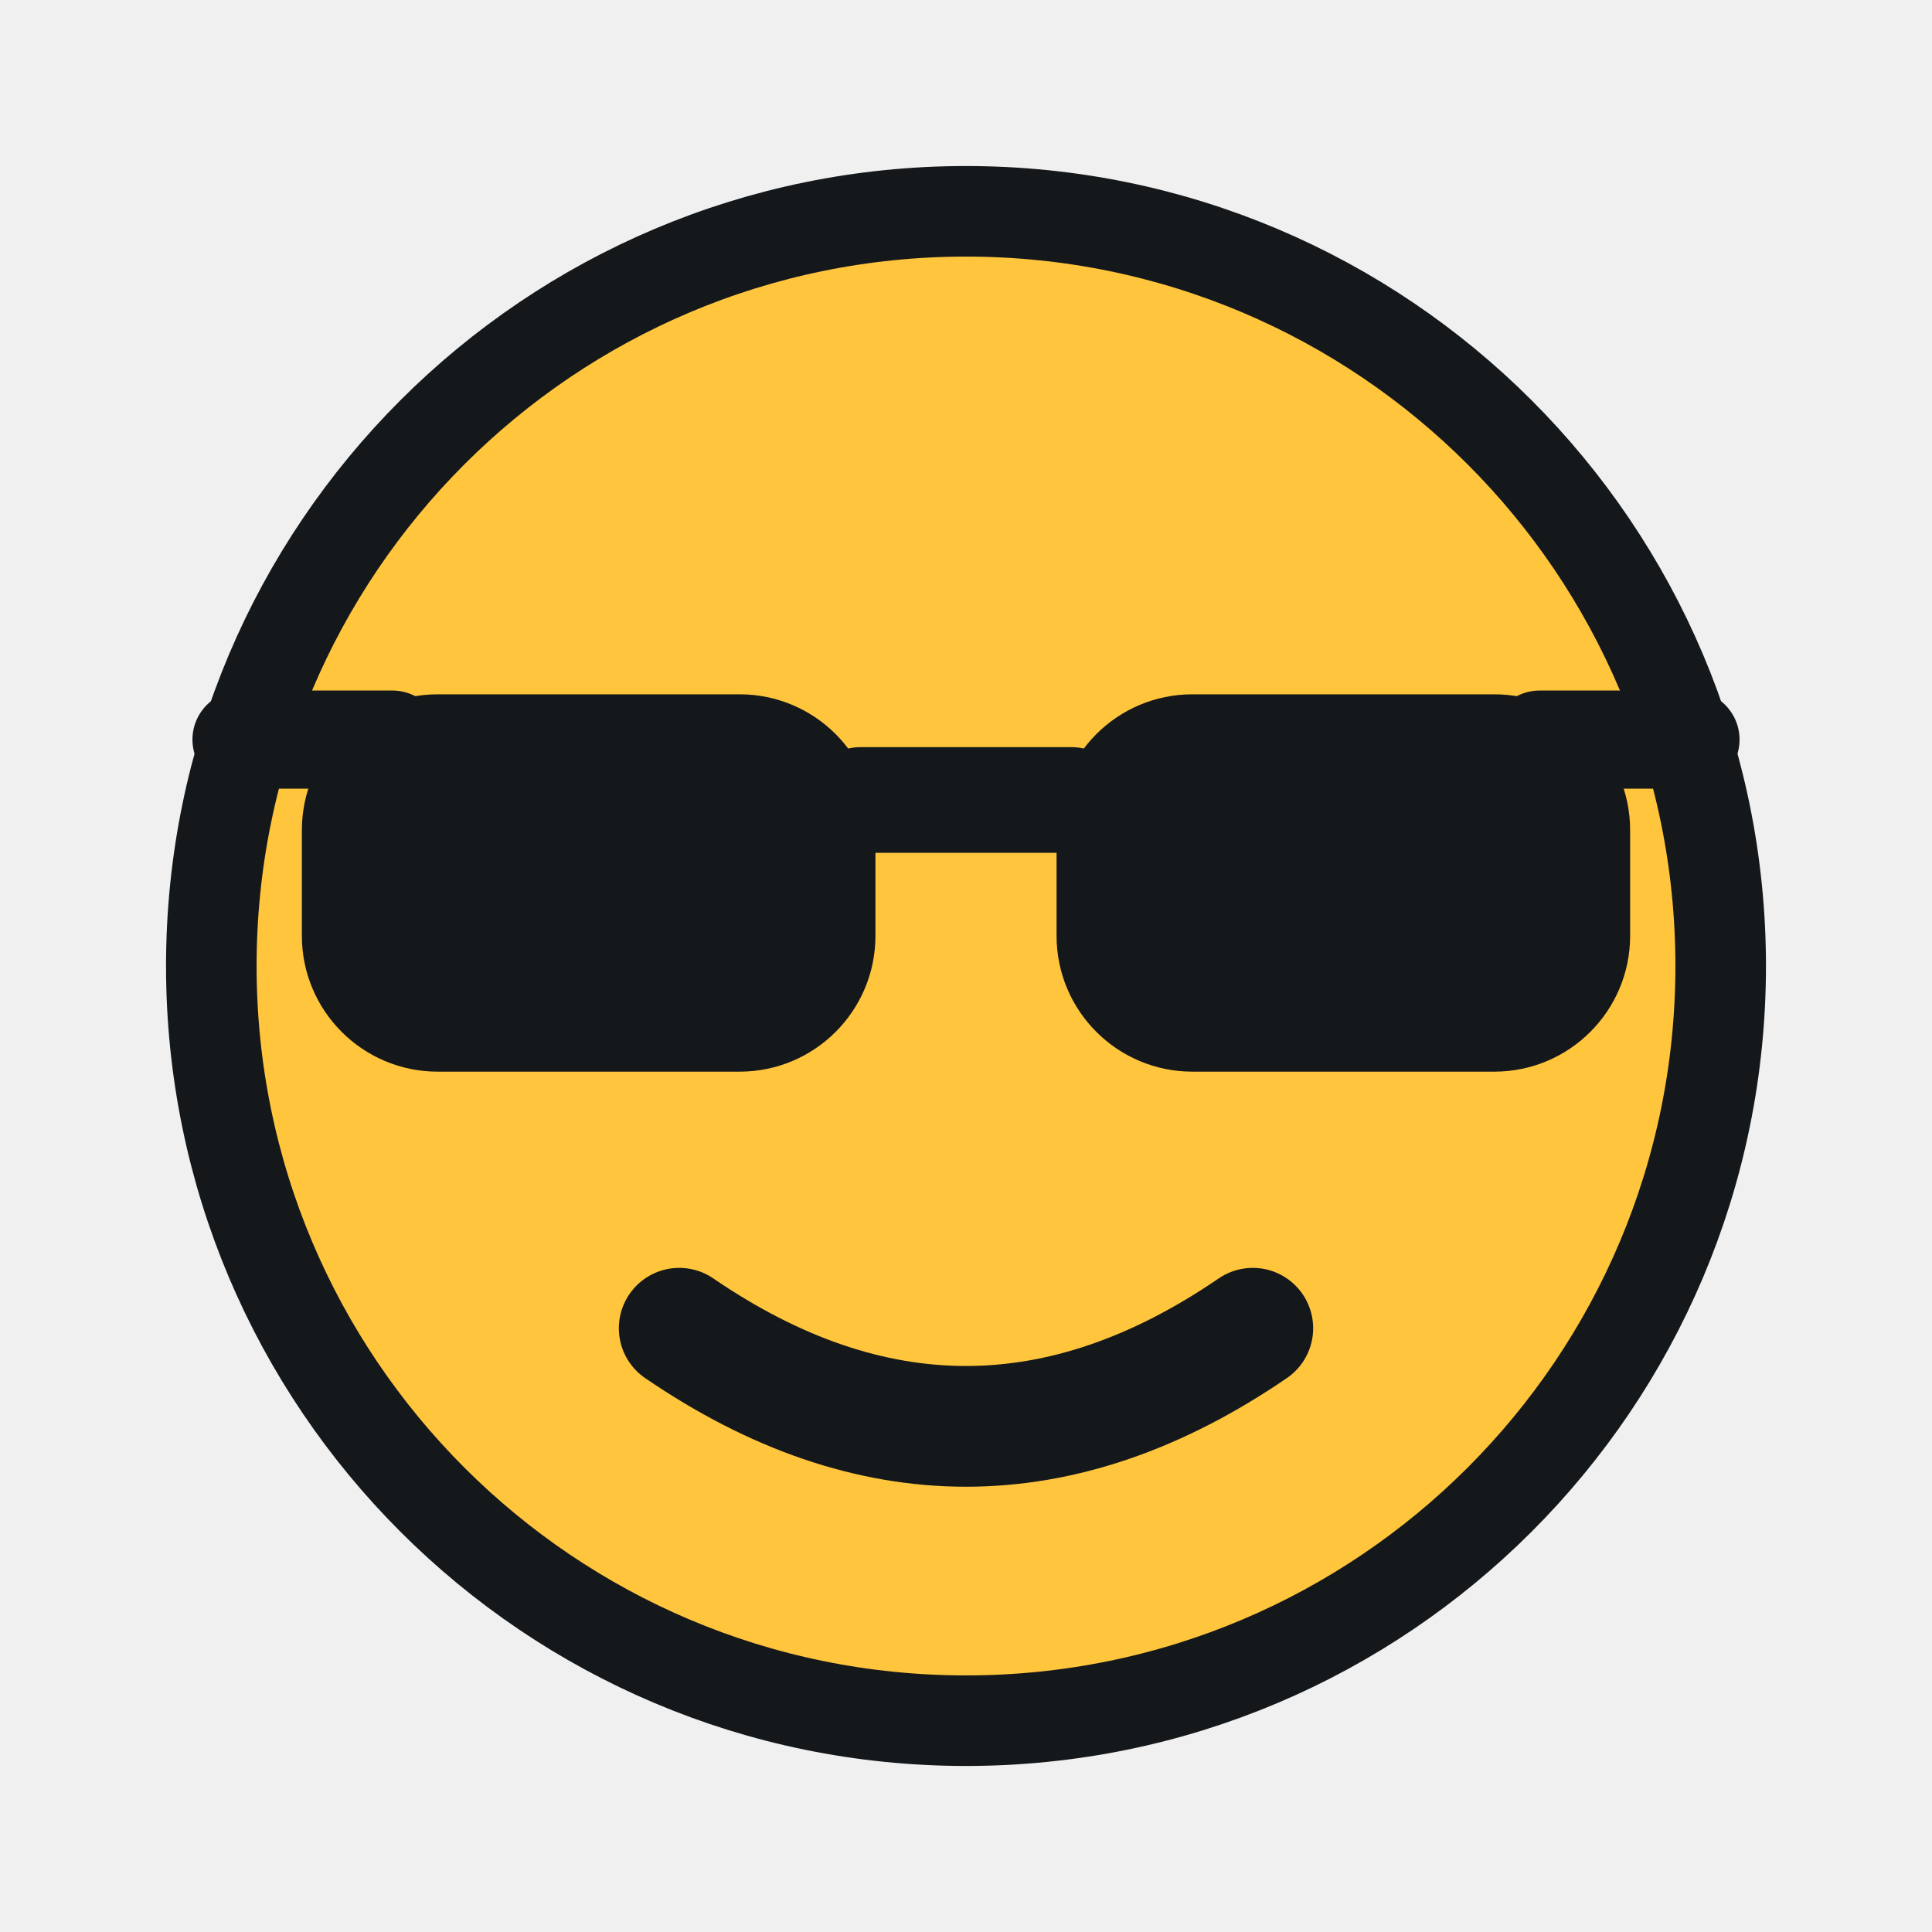
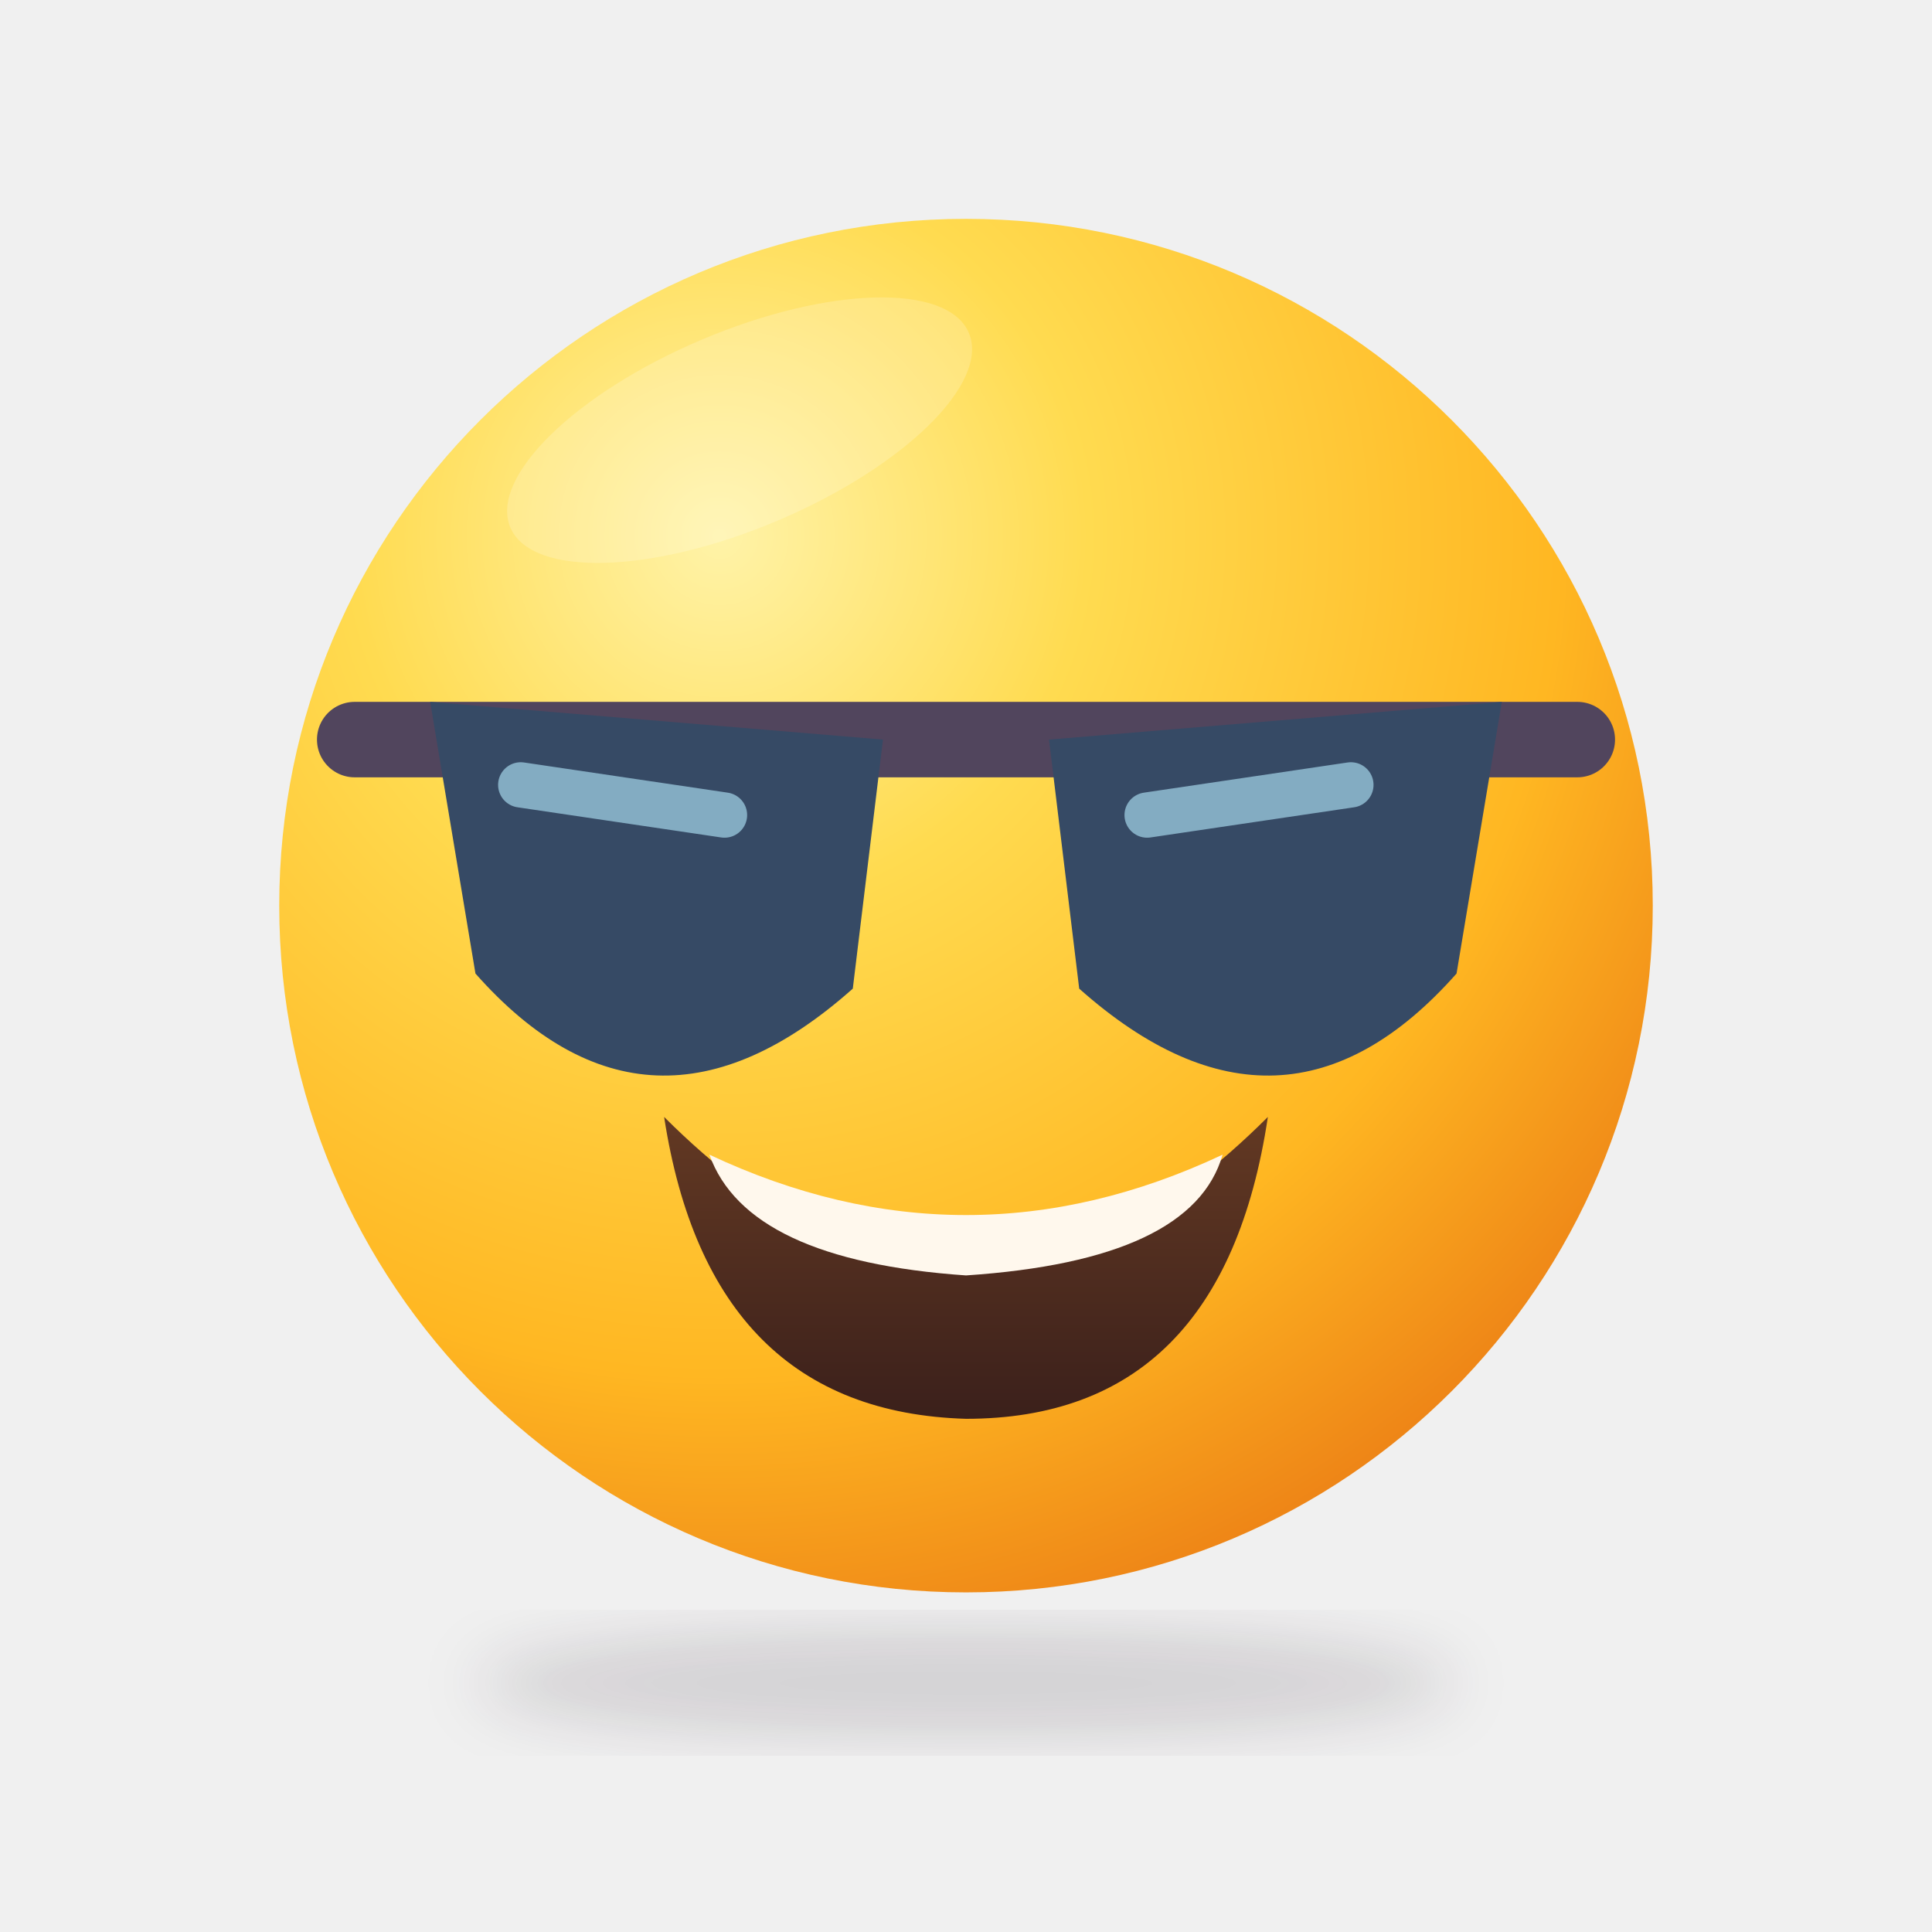
<svg xmlns="http://www.w3.org/2000/svg" viewBox="0 0 256 256">
-   <circle cx="128" cy="128" r="100" fill="#FFC53D" stroke="#15181B" stroke-width="12" />
-   <path d="M32 98h20M204 98h20" stroke="#15181B" stroke-width="13" stroke-linecap="round" />
-   <rect x="40" y="92" width="76" height="50" rx="18" fill="#15181B" />
-   <rect x="140" y="92" width="76" height="50" rx="18" fill="#15181B" />
-   <path d="M114 106h28" stroke="#15181B" stroke-width="14" stroke-linecap="round" />
-   <path d="M90 176q38 26 76 0" fill="none" stroke="#15181B" stroke-width="16" stroke-linecap="round" />
+   <defs>
+     <radialGradient id="gold" cx=".32" cy=".23" r=".84">
+       <stop stop-color="#fff3a8" />
+       <stop offset=".32" stop-color="#ffdb50" />
+       <stop offset=".73" stop-color="#ffb722" />
+       <stop offset="1" stop-color="#ed8216" />
+     </radialGradient>
+     <radialGradient id="pink" cx=".32" cy=".2" r=".9">
+       <stop stop-color="#ffb4bf" />
+       <stop offset=".3" stop-color="#ff6b85" />
+       <stop offset=".72" stop-color="#ef315b" />
+       <stop offset="1" stop-color="#b91a49" />
+     </radialGradient>
+     <linearGradient id="mouth" x2="0" y2="1">
+       <stop stop-color="#633923" />
+       <stop offset="1" stop-color="#3b201b" />
+     </linearGradient>
+     <linearGradient id="blue" x2=".8" y2="1">
+       <stop stop-color="#b5f5ff" />
+       <stop offset=".46" stop-color="#57caff" />
+       <stop offset="1" stop-color="#2584ef" />
+     </linearGradient>
+     <linearGradient id="flame" x2=".6" y2="1">
+       <stop stop-color="#ffc85b" />
+       <stop offset=".45" stop-color="#ff8b3e" />
+       <stop offset="1" stop-color="#f34743" />
+     </linearGradient>
+     <linearGradient id="hand" x2=".9" y2="1">
+       <stop stop-color="#ffe7b4" />
+       <stop offset=".5" stop-color="#ffc776" />
+       <stop offset="1" stop-color="#e89542" />
+     </linearGradient>
+     <filter id="soft">
+       <feGaussianBlur stdDeviation="4" />
+     </filter>
+   </defs>
+   <ellipse cx="128" cy="223" rx="65" ry="8" fill="#1a1020" opacity=".13" filter="url(#soft)" />
+   <circle cx="128" cy="120" r="91" fill="url(#gold)" />
+   <ellipse cx="98" cy="57" rx="33" ry="13" fill="white" opacity=".19" transform="rotate(-23 98 57)" />
+   <path d="M47 98H209" stroke="#51455d" stroke-width="10" stroke-linecap="round" />
+   <path d="M57 93L117 98L113 131Q86 155 63 129Z M139 98L199 93L193 129Q170 155 143 131Z" fill="#364a65" />
+   <path d="M69 104l27 4M152 108l27-4" stroke="#a4d5e9" stroke-width="6" opacity=".7" stroke-linecap="round" />
+   <path d="M88 148Q128 188 168 148Q162 188 128 188Q94 187 88 148" fill="url(#mouth)" />
+   <path d="M94 153Q128 169 162 153Q158 167 128 169Q99 167 94 153" fill="#fff8ed" />
</svg>
